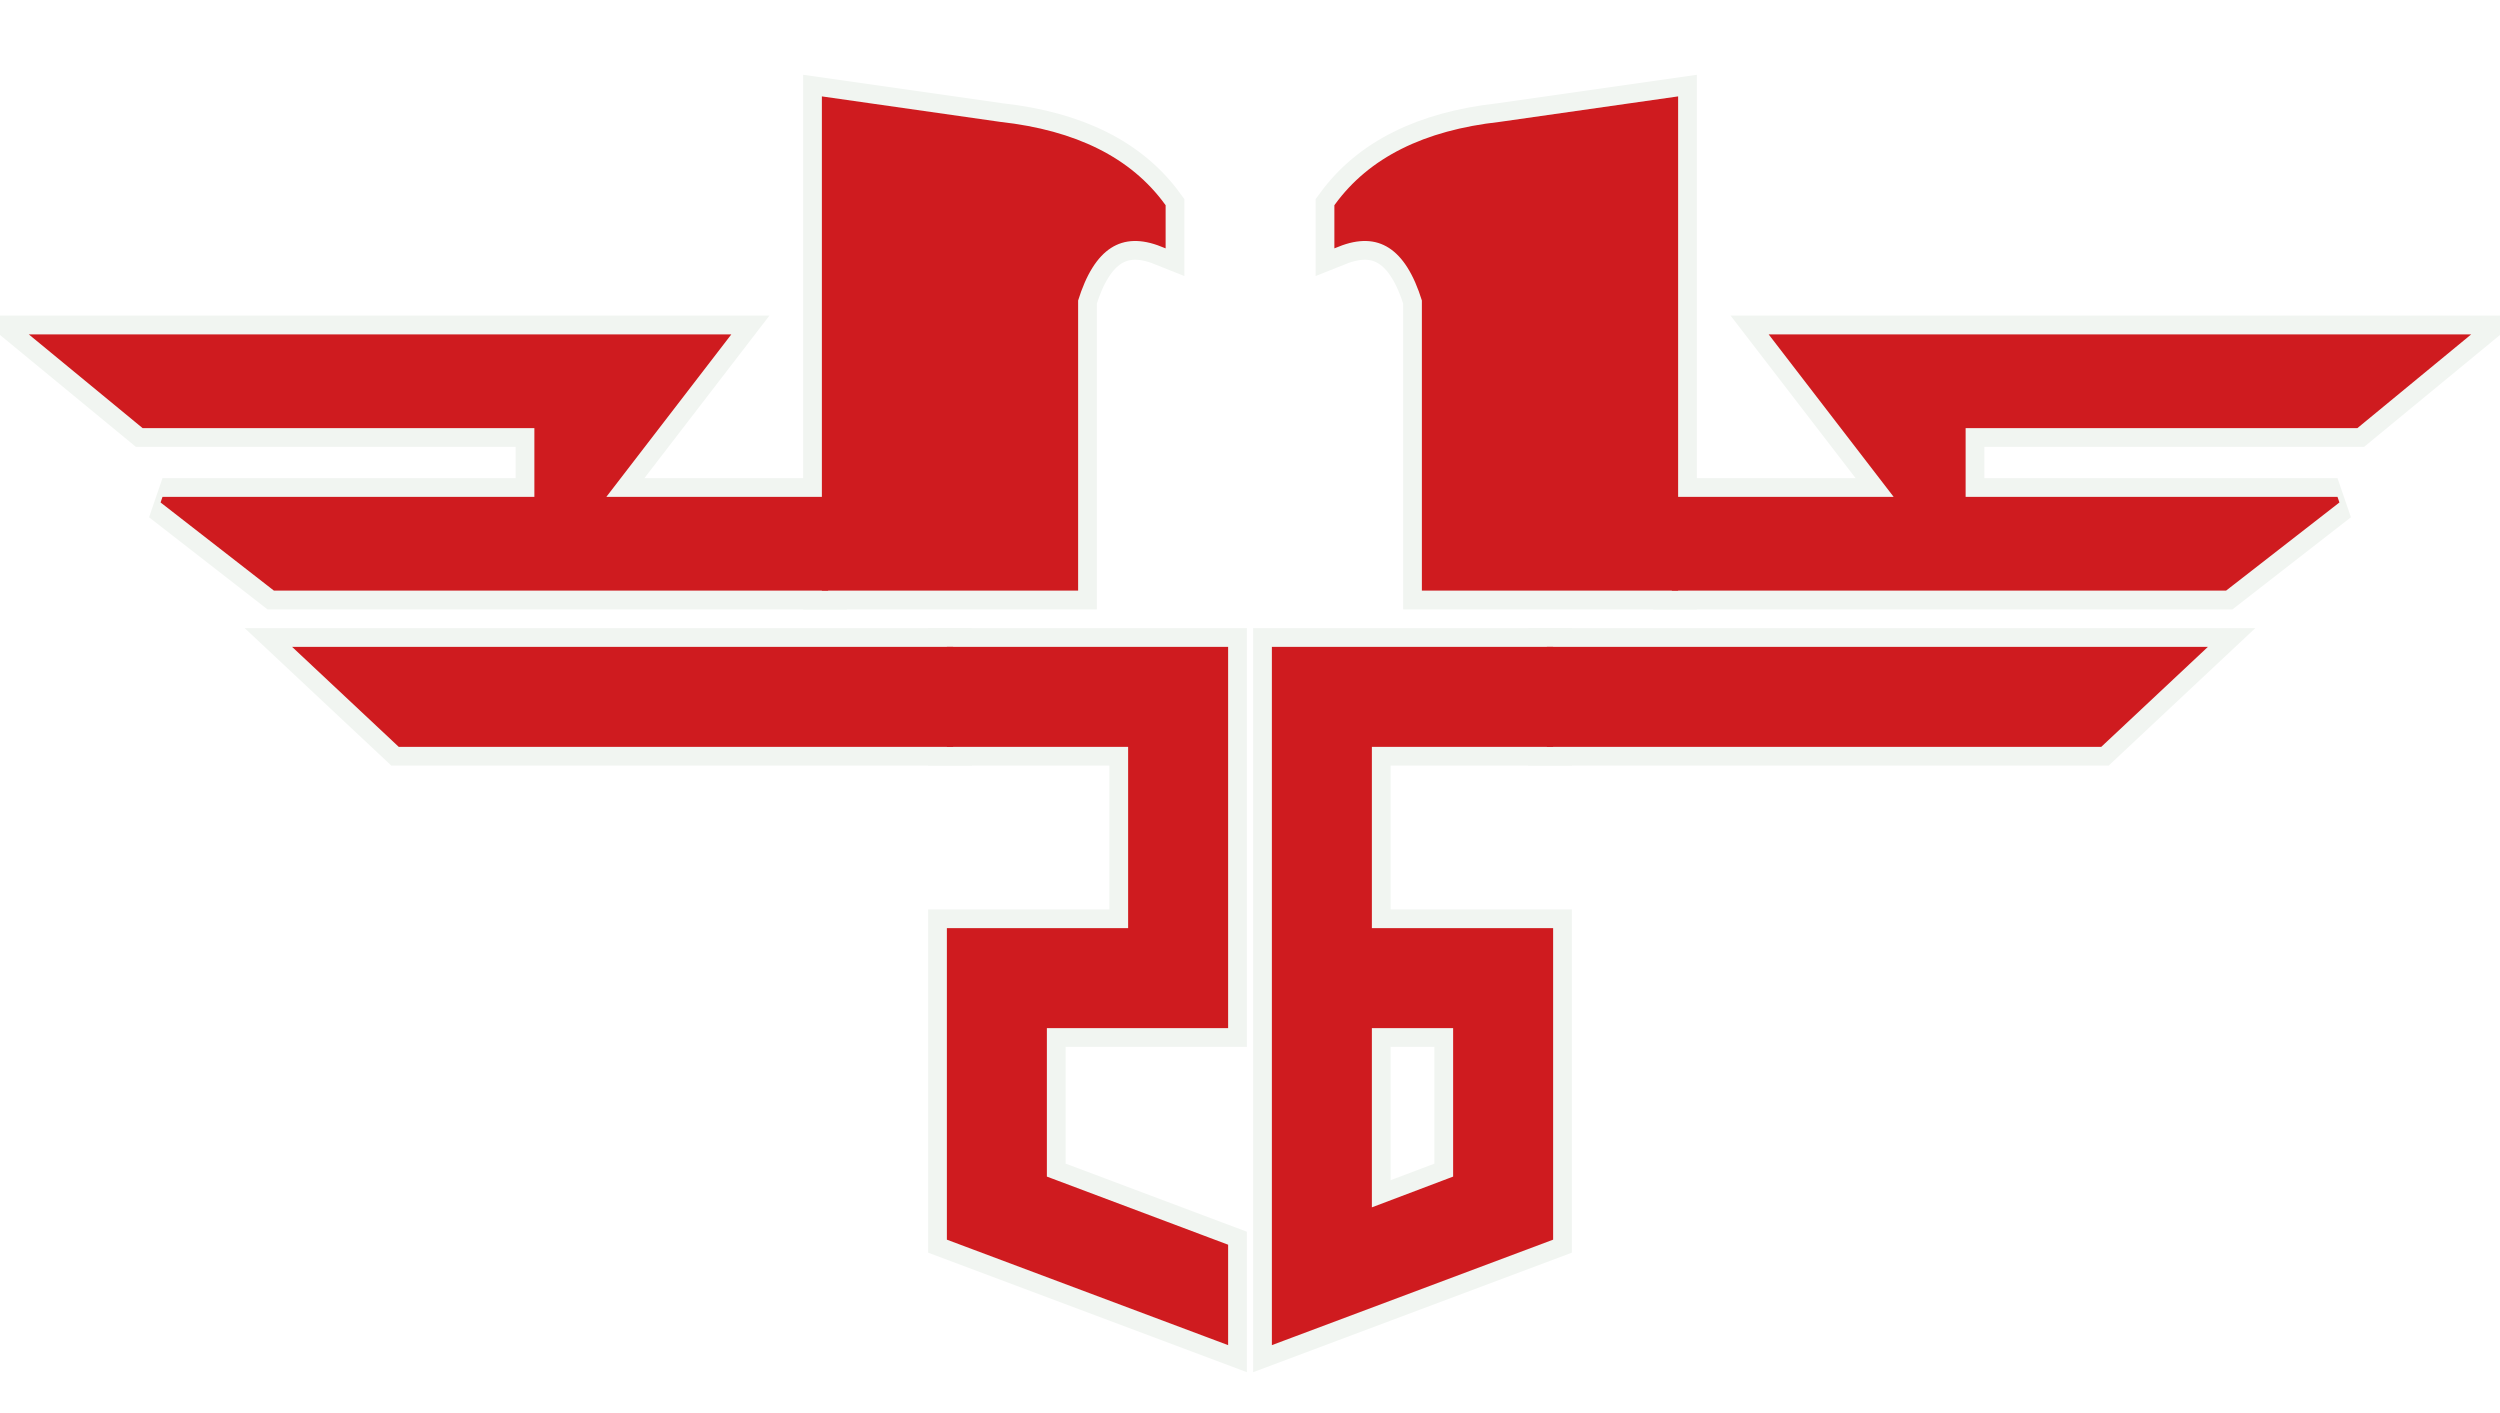
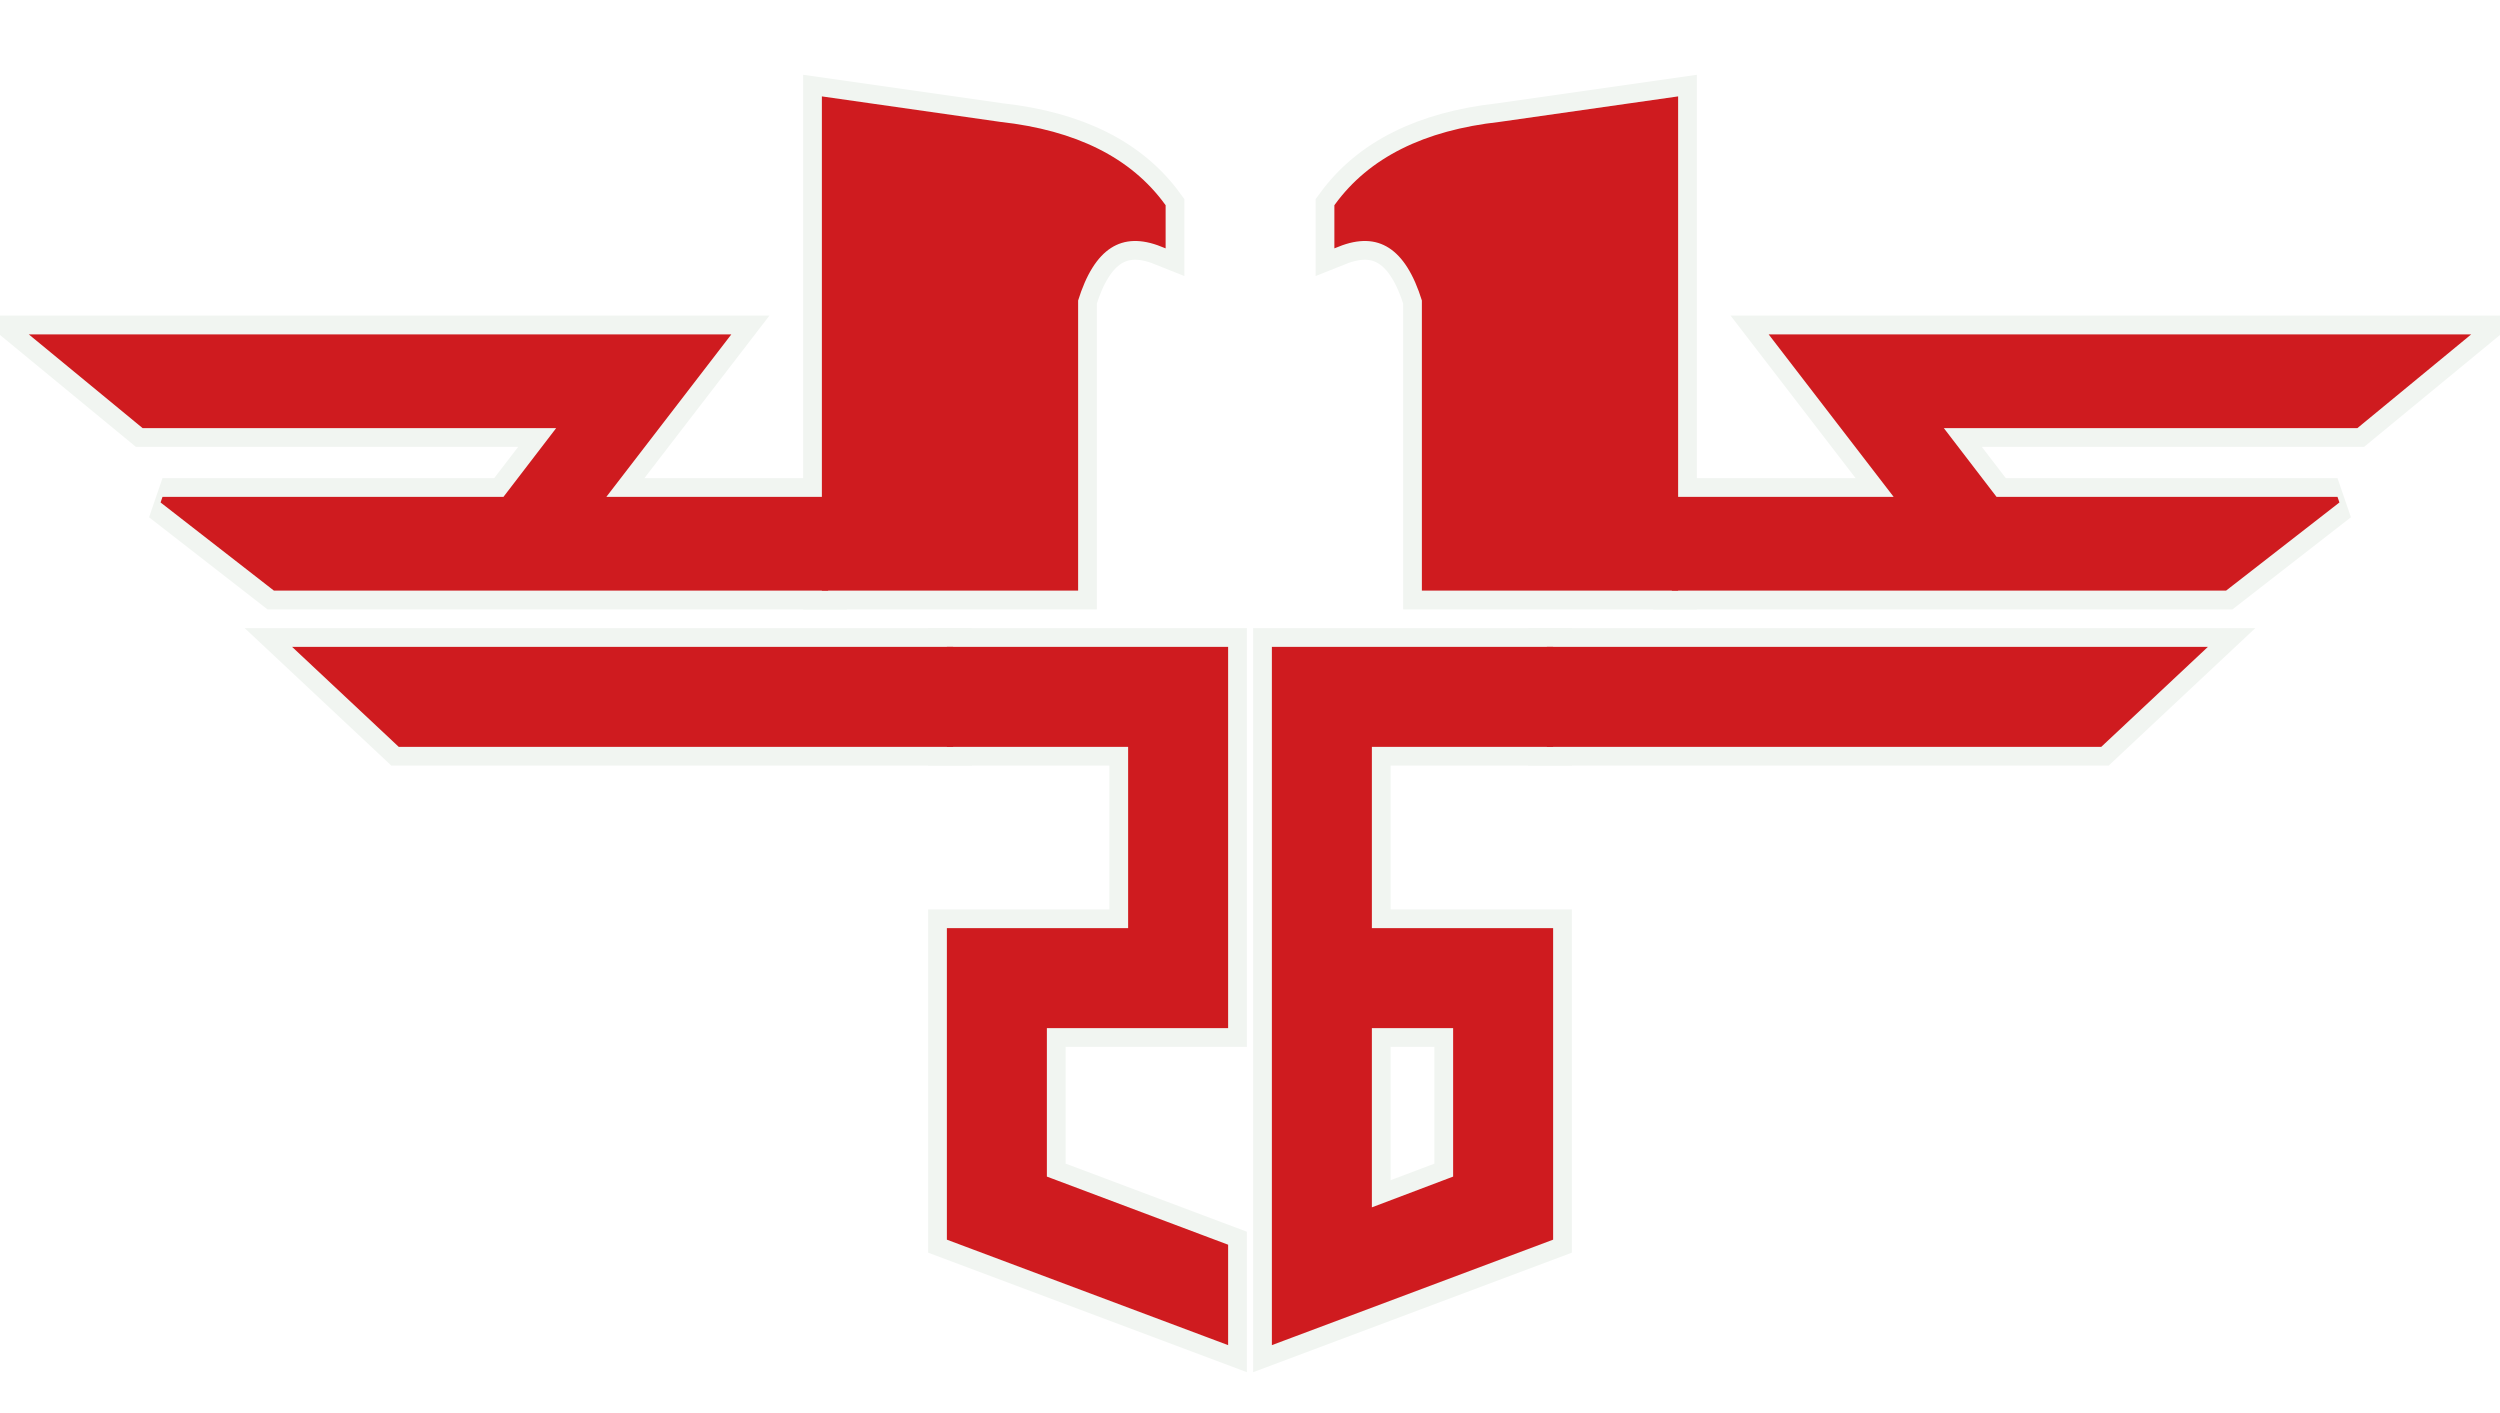
<svg xmlns="http://www.w3.org/2000/svg" viewBox="0 0 400 226" role="img" aria-label="S4NDMoD26">
  <defs>
    <g id="s4-wing">
      <path d="M268 16 L240 20 Q222 22 214 33 L214 39 Q224 35 228 48 L228 94 L268 94 Z" />
-       <path d="M284 54 L394 54 L377 68 L314 68 L314 80 L374 80 L356 94 L268 94 L268 80 L304 80 Z" />
+       <path d="M284 54 L394 54 L377 68 L310 68 L319.2 80 L374 80 L356 94 L268 94 L268 80 L304 80 Z" />
      <path d="M248 104 L352 104 L336 119 L248 119 Z" />
    </g>
    <g id="s4-eagle">
      <use href="#s4-wing" />
      <use href="#s4-wing" transform="translate(400 0) scale(-1 1)" />
      <path d="M152 104 L196 104 L196 164 L167 164 L167 188.6 L196 199.5 L196 214.5 L152 198 L152 149 L181 149 L181 119 L152 119 Z" />
      <path fill-rule="evenodd" d="M204 104 L248 104 L248 119 L219 119 L219 149 L248 149 L248 198 L204 214.5 Z M219 164 L233 164 L233 188.6 L219 193.9 Z" />
    </g>
  </defs>
  <use href="#s4-eagle" fill="#f1f5f1" stroke="#f1f5f1" stroke-width="7" stroke-linejoin="miter" stroke-miterlimit="3" />
  <use href="#s4-eagle" fill="#cf1b1f" stroke="#cf1b1f" stroke-width="1" stroke-linejoin="miter" stroke-miterlimit="3" />
</svg>
